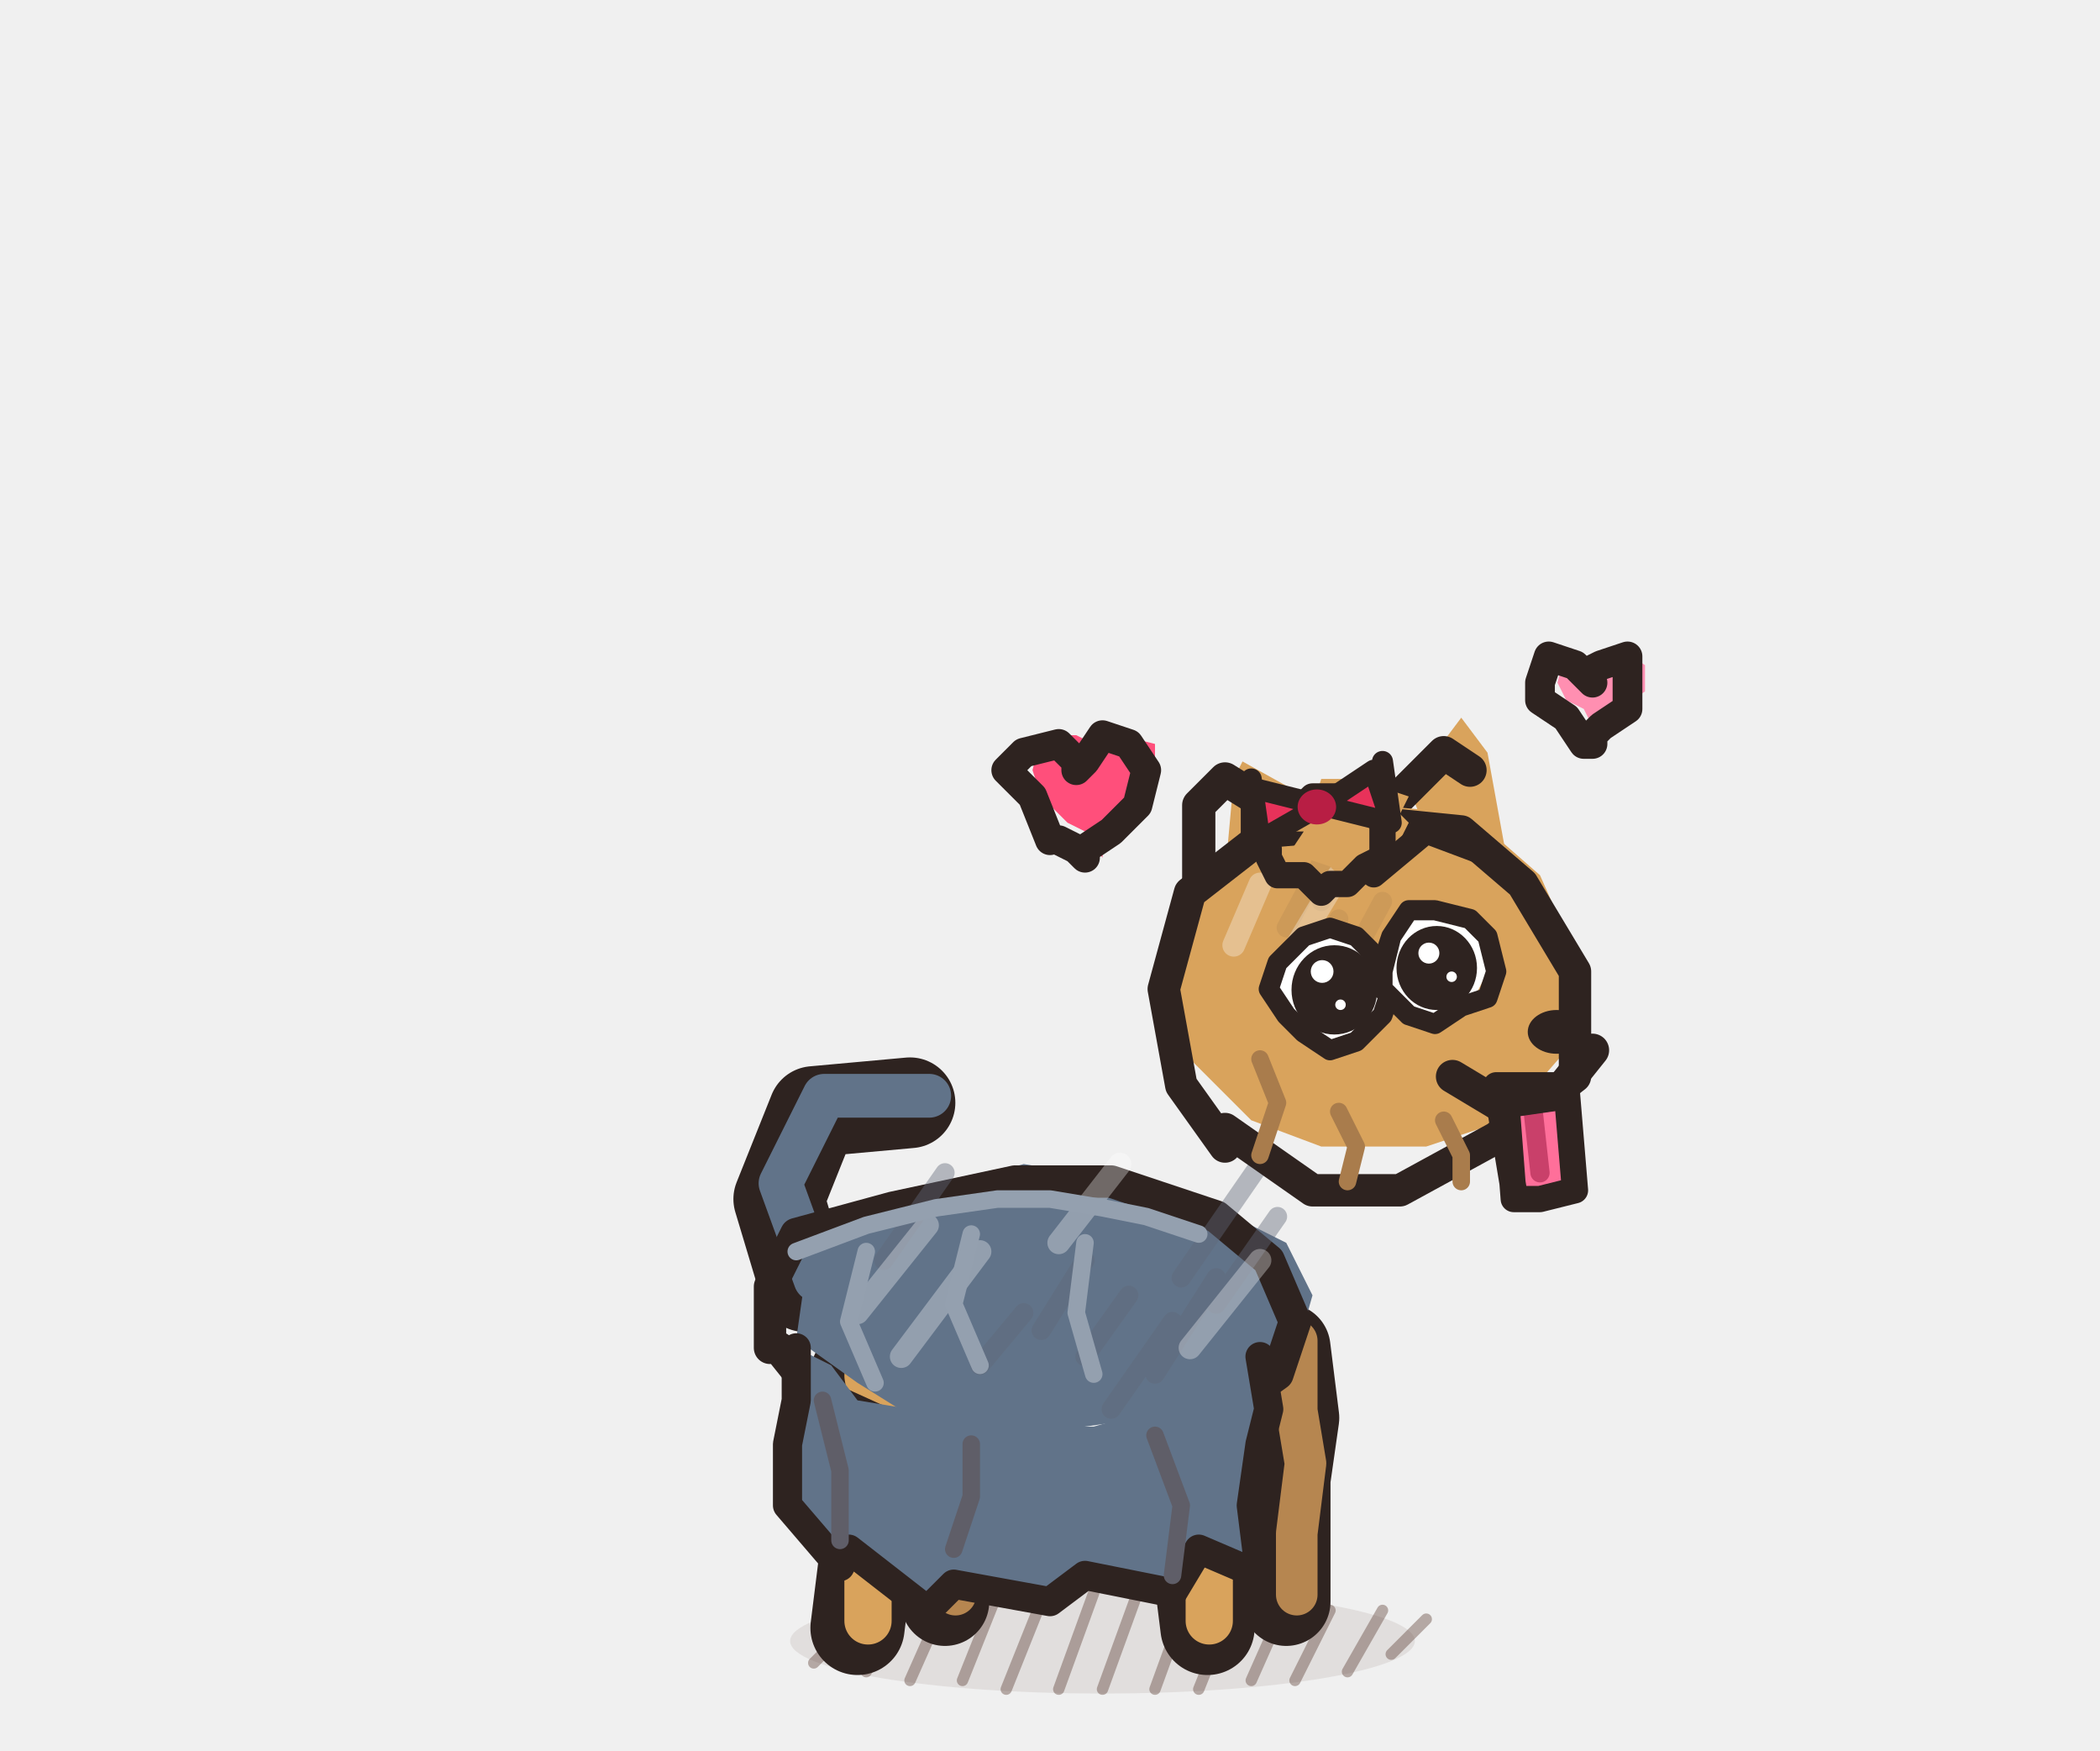
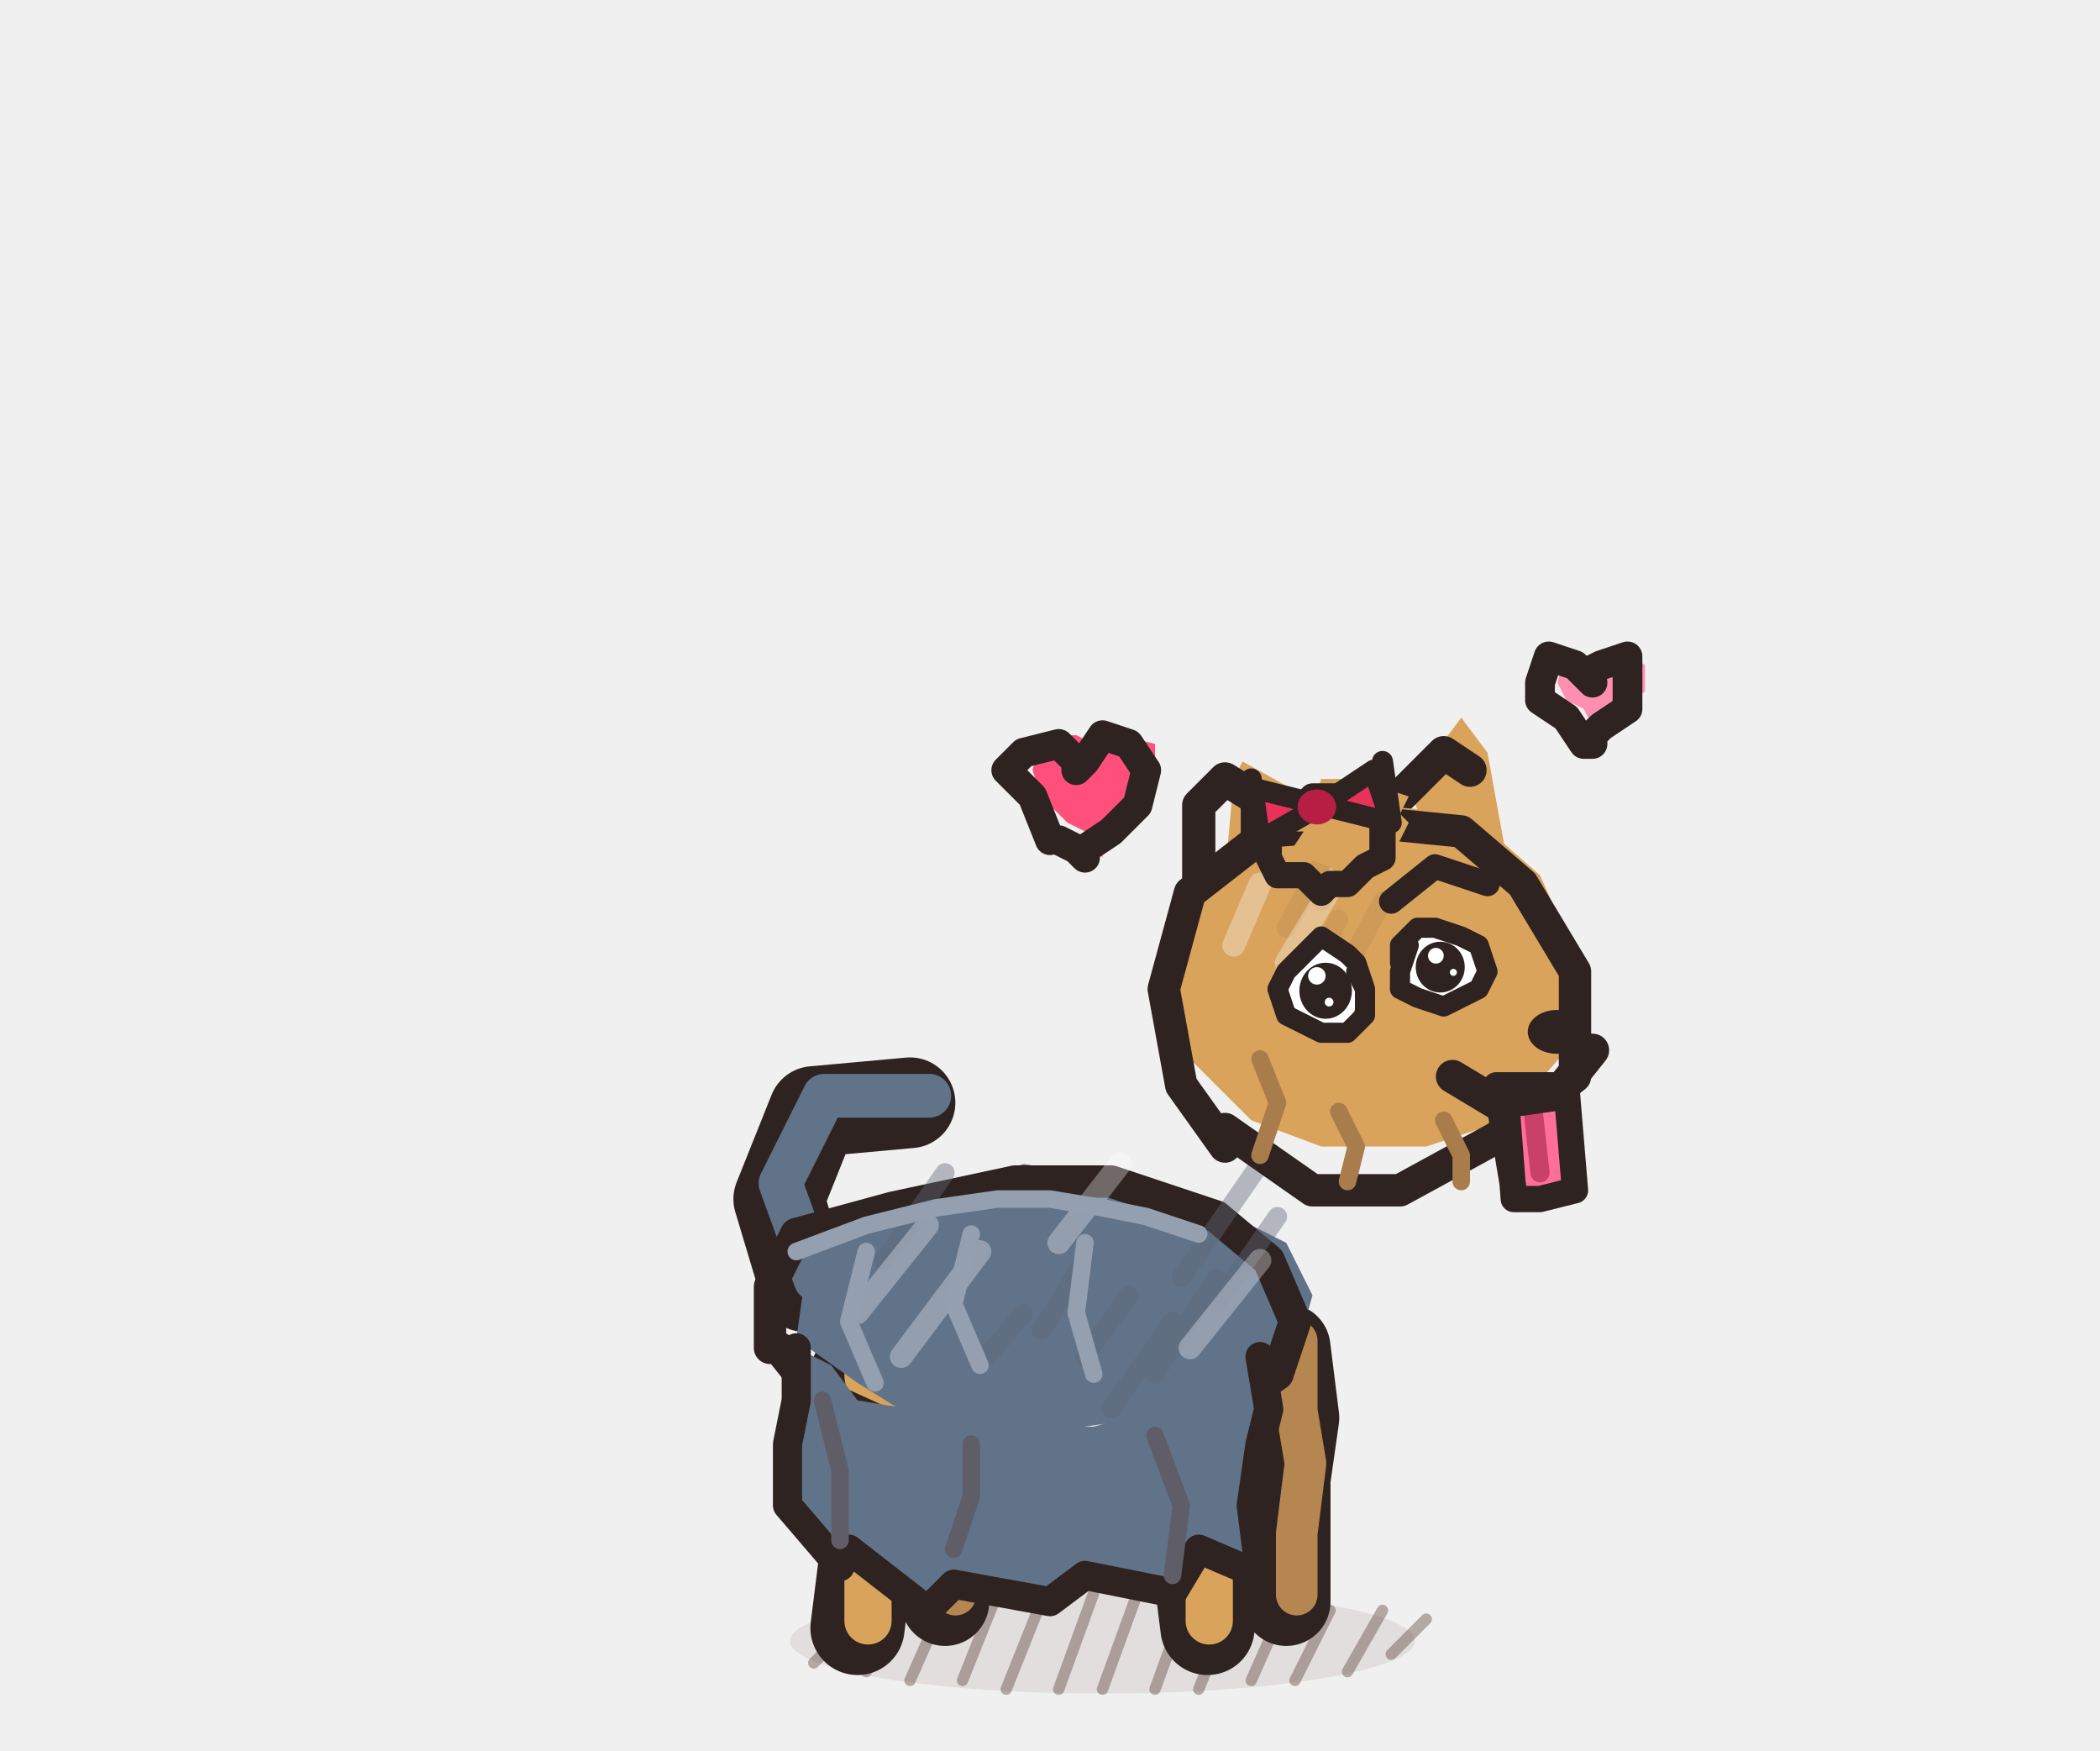
<svg xmlns="http://www.w3.org/2000/svg" width="240" height="200" class="pa-dog pa-pose-happy" viewBox="0 0 240 200" role="img" aria-label="Toffee the Yorkshire Terrier, happy">
  <g>
    <ellipse cx="126" cy="187.5" rx="35.7" ry="6" fill="#5B3D32" opacity="0.1" />
    <path d="M93 190l4 -4M99 191l4 -7M104 192l4 -9M110 192l4 -10M115 193l4 -10M121 193l4 -11M126 193l4 -11M132 193l4 -11M137 193l4 -10M143 192l4 -9M148 192l4 -8M154 191l4 -7M159 189l4 -4" stroke="#5B3D32" stroke-width="1.3" stroke-linecap="round" opacity="0.4" fill="none" />
    <g class="pa-d-f0">
      <path d="M92 147L89 137L93 127L104 126" fill="none" stroke="#2E2320" stroke-width="10.365" stroke-linecap="round" stroke-linejoin="round" />
      <path d="M92 147L88 136L93 126L105 126" fill="none" stroke="#617389" stroke-width="5" stroke-linecap="round" stroke-linejoin="round" transform="translate(1.2 -0.8)" />
      <g class="pa-d-leg pa-d-leg-FH">
        <path d="M108 155L109 161L109 168L108 176L108 183" fill="none" stroke="#2E2320" stroke-width="10.117" stroke-linecap="round" stroke-linejoin="round" />
        <path d="M109 154L108 161L108 169L108 176L108 183" fill="none" stroke="#b68650" stroke-width="4.752" stroke-linecap="round" stroke-linejoin="round" transform="translate(1.2 -0.8)" />
      </g>
      <g class="pa-d-leg pa-d-leg-FF">
        <path d="M147 154L148 162L147 169L147 176L147 183" fill="none" stroke="#2E2320" stroke-width="10.117" stroke-linecap="round" stroke-linejoin="round" />
        <path d="M147 154L147 162L148 168L147 176L147 183" fill="none" stroke="#b68650" stroke-width="4.752" stroke-linecap="round" stroke-linejoin="round" transform="translate(1.2 -0.8)" />
      </g>
      <g class="pa-d-leg pa-d-leg-NH">
        <path d="M98 157L99 165L100 171L99 178L98 186" fill="none" stroke="#2E2320" stroke-width="10.765" stroke-linecap="round" stroke-linejoin="round" />
        <path d="M98 158L99 164L100 172L98 180L98 186" fill="none" stroke="#D9A35C" stroke-width="5.4" stroke-linecap="round" stroke-linejoin="round" transform="translate(1.2 -0.8)" />
      </g>
      <g class="pa-d-leg pa-d-leg-NF">
        <path d="M138 158L138 165L138 172L137 178L138 186" fill="none" stroke="#2E2320" stroke-width="10.765" stroke-linecap="round" stroke-linejoin="round" />
        <path d="M137 158L137 165L138 171L137 178L137 186" fill="none" stroke="#D9A35C" stroke-width="5.4" stroke-linecap="round" stroke-linejoin="round" transform="translate(1.2 -0.8)" />
      </g>
      <path d="M150 148L148 155L140 160L131 162L117 164L106 163L98 158L91 153L92 146L96 140L106 136L117 133L129 135L139 138L147 142Z" fill="#617389" />
      <path d="M88 154L88 147L91 141L102 138L116 135L127 135L139 139L145 144L148 151L146 157L139 162L127 165L114 167L104 164L93 159L89 154" fill="none" stroke="#2E2320" stroke-width="3.7" stroke-linecap="round" stroke-linejoin="round" />
      <path d="M124 155L129 148M112 156L117 150M135 146L144 133M101 144L108 134M139 149L146 139M119 152L124 144M132 157L139 146M127 161L134 151" stroke="#606776" stroke-width="2.2" stroke-linecap="round" opacity=".42" />
      <path d="M121 142L128 133M103 155L112 143M98 150L106 140M136 154L144 144" stroke="#fff" stroke-width="2.6" stroke-linecap="round" opacity=".32" />
      <path d="M91 154L95 156L98 160L104 161L111 162L117 163L125 163L132 161L137 158L143 156L145 155L143 164L144 171L143 180L138 177L133 182L125 180L120 182L110 180L105 184L97 177L95 179L90 173L90 164Z" fill="#617389" />
      <path d="M91 154L91 160L90 165L90 172L96 179L97 177L106 184L109 181L120 183L124 180L134 182L137 177L144 180L143 172L144 165L145 161L144 155" fill="none" stroke="#2E2320" stroke-width="3.33" stroke-linecap="round" stroke-linejoin="round" />
      <path d="M94 160L96 168L96 176" fill="none" stroke="#5f5e68" stroke-width="2" stroke-linecap="round" stroke-linejoin="round" />
      <path d="M111 165L111 171L109 177" fill="none" stroke="#5f5e68" stroke-width="2" stroke-linecap="round" stroke-linejoin="round" />
      <path d="M132 164L135 172L134 180" fill="none" stroke="#5f5e68" stroke-width="2" stroke-linecap="round" stroke-linejoin="round" />
      <path d="M91 143L99 140L107 138L114 137L120 137L126 138L131 139L137 141" fill="none" stroke="#94a0af" stroke-width="2" stroke-linecap="round" stroke-linejoin="round" />
      <path d="M99 143L97 151L100 158" fill="none" stroke="#94a0af" stroke-width="2" stroke-linecap="round" stroke-linejoin="round" />
      <path d="M111 141L109 149L112 156" fill="none" stroke="#94a0af" stroke-width="2" stroke-linecap="round" stroke-linejoin="round" />
      <path d="M124 142L123 150L125 157" fill="none" stroke="#94a0af" stroke-width="2" stroke-linecap="round" stroke-linejoin="round" />
      <path d="M140 100L141 89L142 87L151 92L149 97L144 104Z" fill="#D9A35C" />
      <path d="M142 106L137 103L137 92L140 89L148 94L147 100L142 106" fill="none" stroke="#2E2320" stroke-width="3.8" stroke-linecap="round" stroke-linejoin="round" />
      <path d="M161 90L167 82L170 86L172 97L170 99L163 95Z" fill="#D9A35C" />
      <path d="M170 98L169 101L161 98L159 92L165 86L168 88" fill="none" stroke="#2E2320" stroke-width="3.8" stroke-linecap="round" stroke-linejoin="round" />
      <path d="M180 109L179 120L172 128L163 131L151 131L143 128L135 120L134 110L138 101L146 94L157 92L168 93L176 100Z" fill="#D9A35C" />
      <path d="M140 131L135 124L133 113L136 102L145 95L157 94L167 95L174 101L180 111L180 123L171 130L160 136L150 136L140 129" fill="none" stroke="#2E2320" stroke-width="3.7" stroke-linecap="round" stroke-linejoin="round" />
      <path d="M148 115L153 105M147 106L154 93M151 103L156 93M151 116L158 103" stroke="#bd8d53" stroke-width="2.2" stroke-linecap="round" opacity=".42" />
      <path d="M147 110L153 100M141 108L144 101" stroke="#fff" stroke-width="2.6" stroke-linecap="round" opacity=".32" />
      <path d="M144 121L146 126L144 132" fill="none" stroke="#a97c4c" stroke-width="2" stroke-linecap="round" stroke-linejoin="round" />
      <path d="M153 127L155 131L154 135" fill="none" stroke="#a97c4c" stroke-width="2" stroke-linecap="round" stroke-linejoin="round" />
      <path d="M165 128L167 132L167 135" fill="none" stroke="#a97c4c" stroke-width="2" stroke-linecap="round" stroke-linejoin="round" />
      <path d="M161 94L161 94L160 96L159 98L159 98L157 99L155 100L153 100L152 99L149 98L147 97L147 98L149 95L147 95L146 92L149 93L150 92L151 89L154 89L154 90L158 90L158 90L161 91L160 93Z" fill="#D9A35C" />
      <path d="M144 95L146 93L148 93L149 92L150 91L153 91L154 92L155 92L157 93L158 94L158 96L158 97L158 98L156 99L155 100L154 101L152 101L151 102L149 100L147 100L146 100L145 98L145 97L144 95L144 94" fill="none" stroke="#2E2320" stroke-width="3" stroke-linecap="round" stroke-linejoin="round" />
      <path d="M150 92L143 89L143 95Z" fill="#E8325A" />
      <path d="M143 89L144 96L151 92L143 90L143 96" fill="none" stroke="#2E2320" stroke-width="2.4" stroke-linecap="round" stroke-linejoin="round" />
      <path d="M152 91L157 88L159 95Z" fill="#E8325A" />
      <path d="M158 87L159 94L151 92L157 88L159 94" fill="none" stroke="#2E2320" stroke-width="2.4" stroke-linecap="round" stroke-linejoin="round" />
      <ellipse cx="150.5" cy="92.2" rx="2.2" ry="2" fill="#B81E44" />
-       <path d="M159 113L158 116L155 119L152 120L149 119L146 116L146 113L146 109L149 107L152 106L155 107L158 110Z" fill="#FFFFFF" />
-       <path d="M157 110L159 113L158 116L155 119L152 120L149 118L147 116L145 113L146 110L149 107L152 106L155 107L157 109L158 113" fill="none" stroke="#2E2320" stroke-width="2.3" stroke-linecap="round" stroke-linejoin="round" />
-       <ellipse cx="152.5" cy="113.1" rx="4.9" ry="5.1" fill="#2E2320" />
-       <ellipse cx="151.1" cy="111" rx="1.3" ry="1.3" fill="#FFFFFF" />
-       <ellipse cx="153.2" cy="114.8" rx="0.6" ry="0.6" fill="#FFFFFF" />
-       <path d="M170 111L169 113L167 116L164 117L161 116L159 114L158 111L159 107L161 105L164 104L167 105L170 107Z" fill="#FFFFFF" />
-       <path d="M158 110L159 107L161 104L164 104L168 105L170 107L171 111L170 114L167 115L164 117L161 116L158 113L158 111L159 107" fill="none" stroke="#2E2320" stroke-width="2.3" stroke-linecap="round" stroke-linejoin="round" />
-       <ellipse cx="164.2" cy="110.6" rx="4.6" ry="4.8" fill="#2E2320" />
-       <ellipse cx="163.3" cy="108.9" rx="1.2" ry="1.2" fill="#FFFFFF" />
-       <ellipse cx="165.9" cy="111.6" rx="0.6" ry="0.6" fill="#FFFFFF" />
-       <path d="M157 100L163 95L171 98" fill="none" stroke="#2E2320" stroke-width="2.8" stroke-linecap="round" stroke-linejoin="round" />
+       <path d="M156 113L155 115L154 117L151 118L148 117L147 115L146 113L147 110L149 108L151 108L153 109L155 110Z" fill="#FFFFFF" />
+       <path d="M155 111L156 113L156 116L154 118L151 118L149 117L147 116L146 113L147 111L149 109L151 107L154 109L155 110L156 113" fill="none" stroke="#2E2320" stroke-width="2.3" stroke-linecap="round" stroke-linejoin="round" />
+       <ellipse cx="151.5" cy="113.2" rx="3" ry="3.2" fill="#2E2320" />
+       <ellipse cx="150.5" cy="111.5" rx="1" ry="1" fill="#FFFFFF" />
+       <ellipse cx="151.9" cy="114.5" rx="0.5" ry="0.5" fill="#FFFFFF" />
+       <path d="M169 111L169 113L167 114L165 115L162 115L161 113L160 111L161 108L163 106L165 106L167 106L169 108Z" fill="#FFFFFF" />
+       <path d="M160 110L160 108L162 106L164 106L167 107L169 108L170 111L169 113L167 114L165 115L162 114L160 113L160 111L161 108" fill="none" stroke="#2E2320" stroke-width="2.3" stroke-linecap="round" stroke-linejoin="round" />
+       <ellipse cx="164.6" cy="110.5" rx="2.8" ry="2.9" fill="#2E2320" />
+       <ellipse cx="164.1" cy="109.2" rx="0.9" ry="0.9" fill="#FFFFFF" />
+       <ellipse cx="166.1" cy="111.1" rx="0.4" ry="0.4" fill="#FFFFFF" />
+       <path d="M159 103L164 99L170 101" fill="none" stroke="#2E2320" stroke-width="2.8" stroke-linecap="round" stroke-linejoin="round" />
      <ellipse cx="177.9" cy="117.9" rx="3.3" ry="2.5" fill="#2E2320" />
      <path d="M171 125L179 123L180 136L176 138L172 136Z" fill="#FF6F9A" />
      <path d="M173 136L171 124L179 124L180 136L176 137L173 137L172 124" fill="none" stroke="#2E2320" stroke-width="3" stroke-linecap="round" stroke-linejoin="round" />
      <path d="M175 125L176 134" fill="none" stroke="#C9406A" stroke-width="2.2" stroke-linecap="round" stroke-linejoin="round" />
      <path d="M166 123L171 126L178 125L182 120" fill="none" stroke="#2E2320" stroke-width="3.8" stroke-linecap="round" stroke-linejoin="round" />
      <path d="M125 87L125 86L128 84L132 85L132 87L130 91L128 93L126 96L126 98L124 95L122 94L119 91L118 88L119 84L123 84L125 85Z" fill="#FF4F7B" />
      <path d="M120 96L118 91L115 88L117 86L121 85L123 87L123 88L124 87L126 84L129 85L131 88L130 92L127 95L124 97L124 98L123 97L121 96" fill="none" stroke="#2E2320" stroke-width="3.4" stroke-linecap="round" stroke-linejoin="round" />
      <path d="M182 77L184 76L185 74L188 76L188 77L188 79L185 81L183 83L182 83L182 83L181 81L179 80L178 78L179 74L180 75L183 75Z" fill="#FF8FB1" />
      <path d="M181 77L181 77L183 76L186 75L186 78L186 81L183 83L182 84L182 85L181 85L179 82L176 80L176 78L177 75L180 76L181 77L182 78" fill="none" stroke="#2E2320" stroke-width="3.4" stroke-linecap="round" stroke-linejoin="round" />
    </g>
  </g>
</svg>
